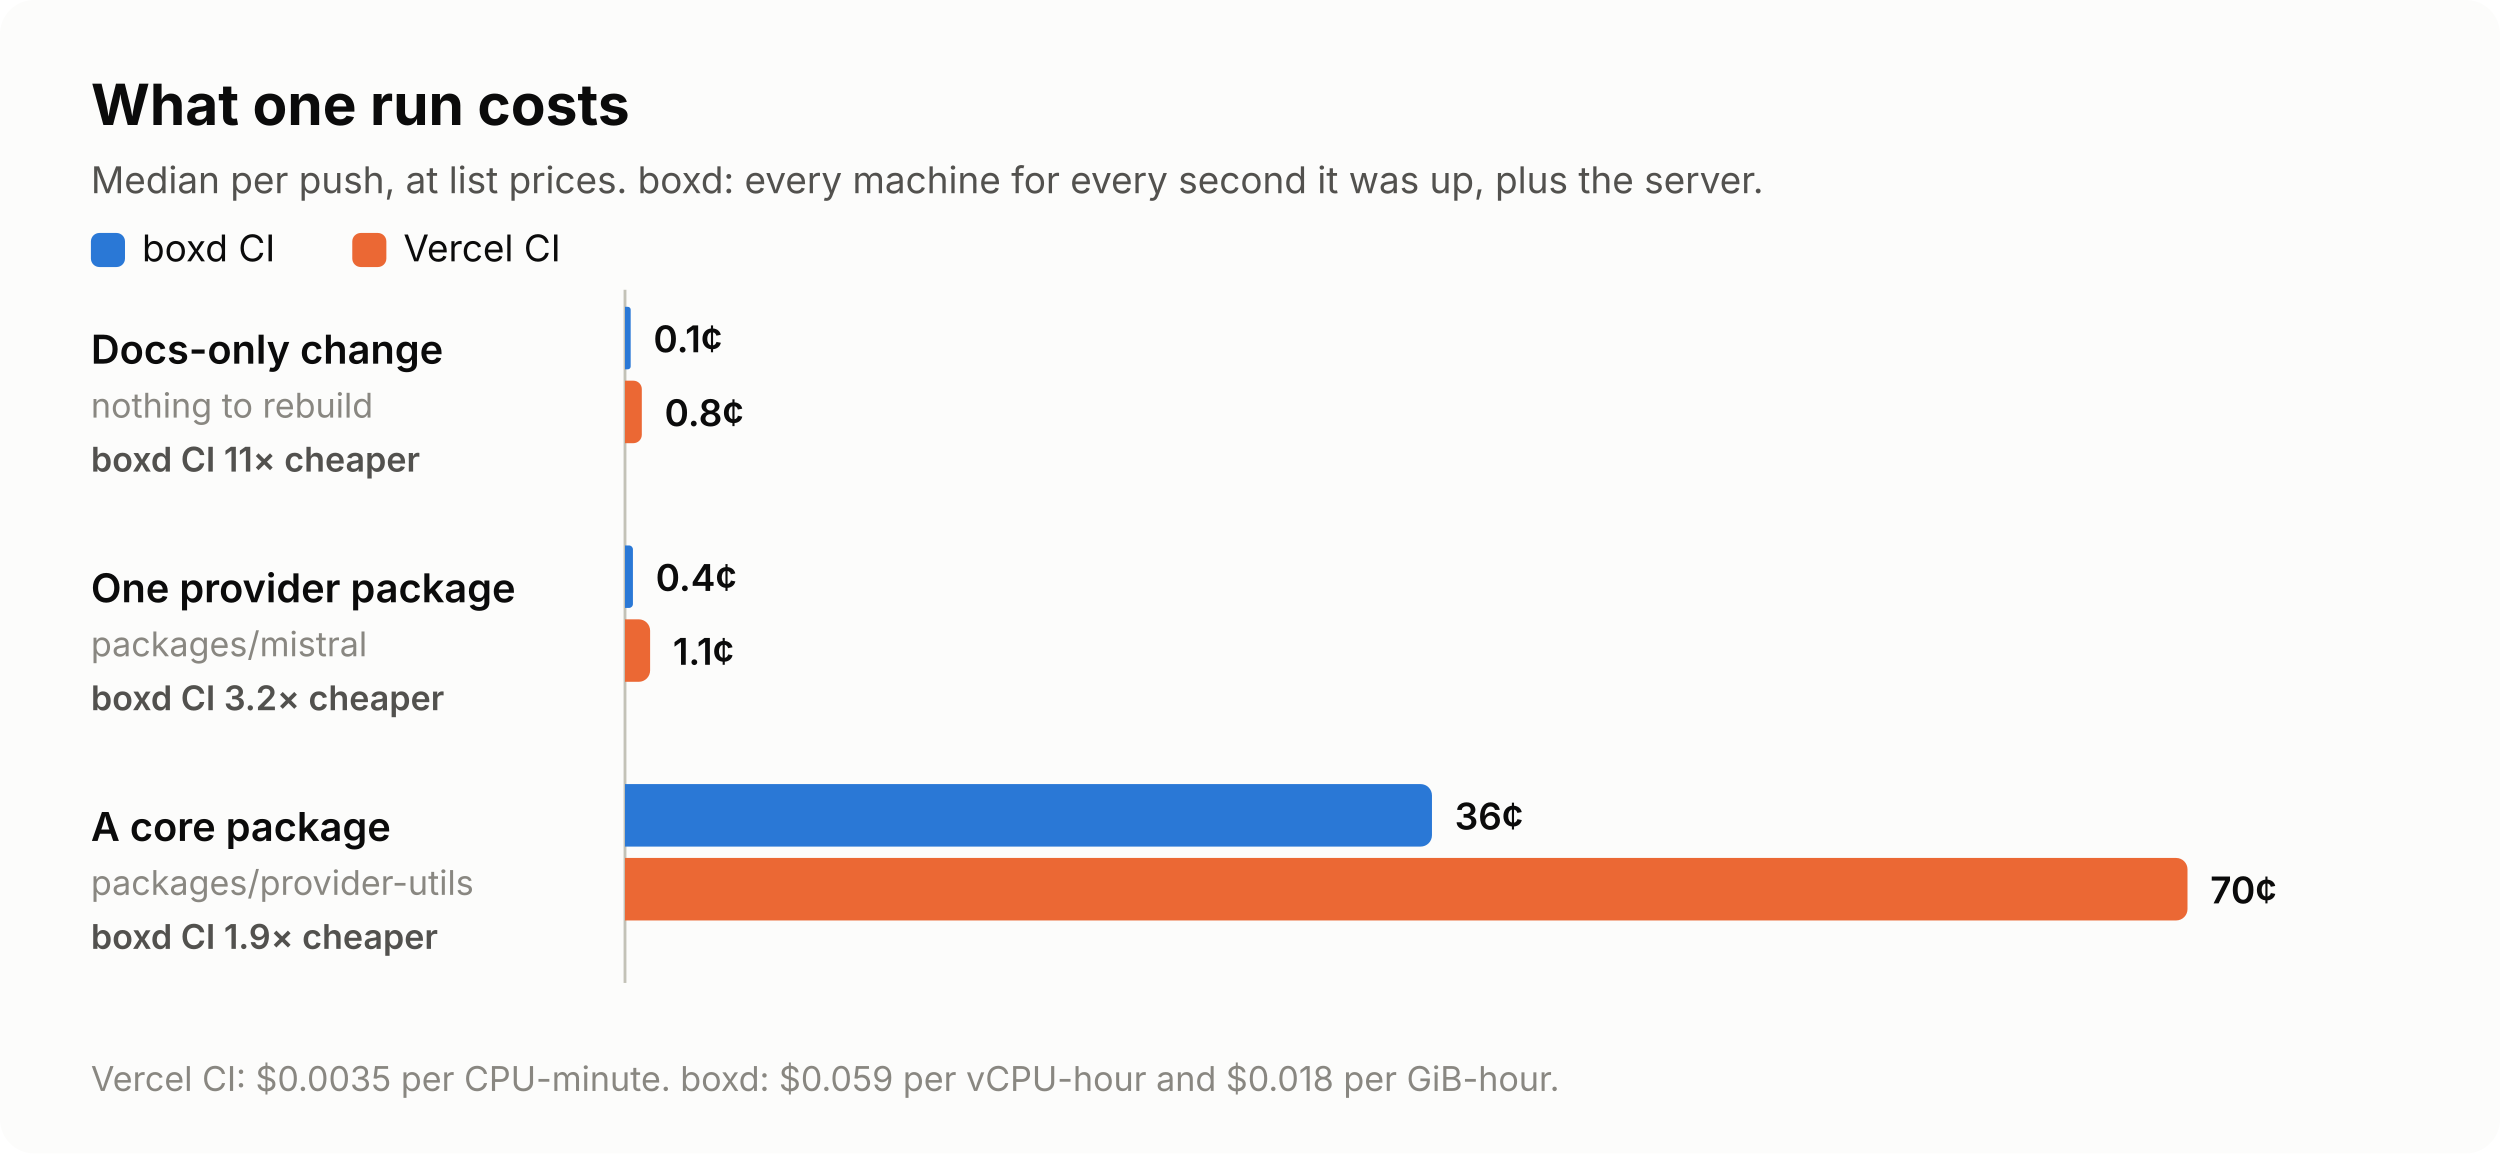
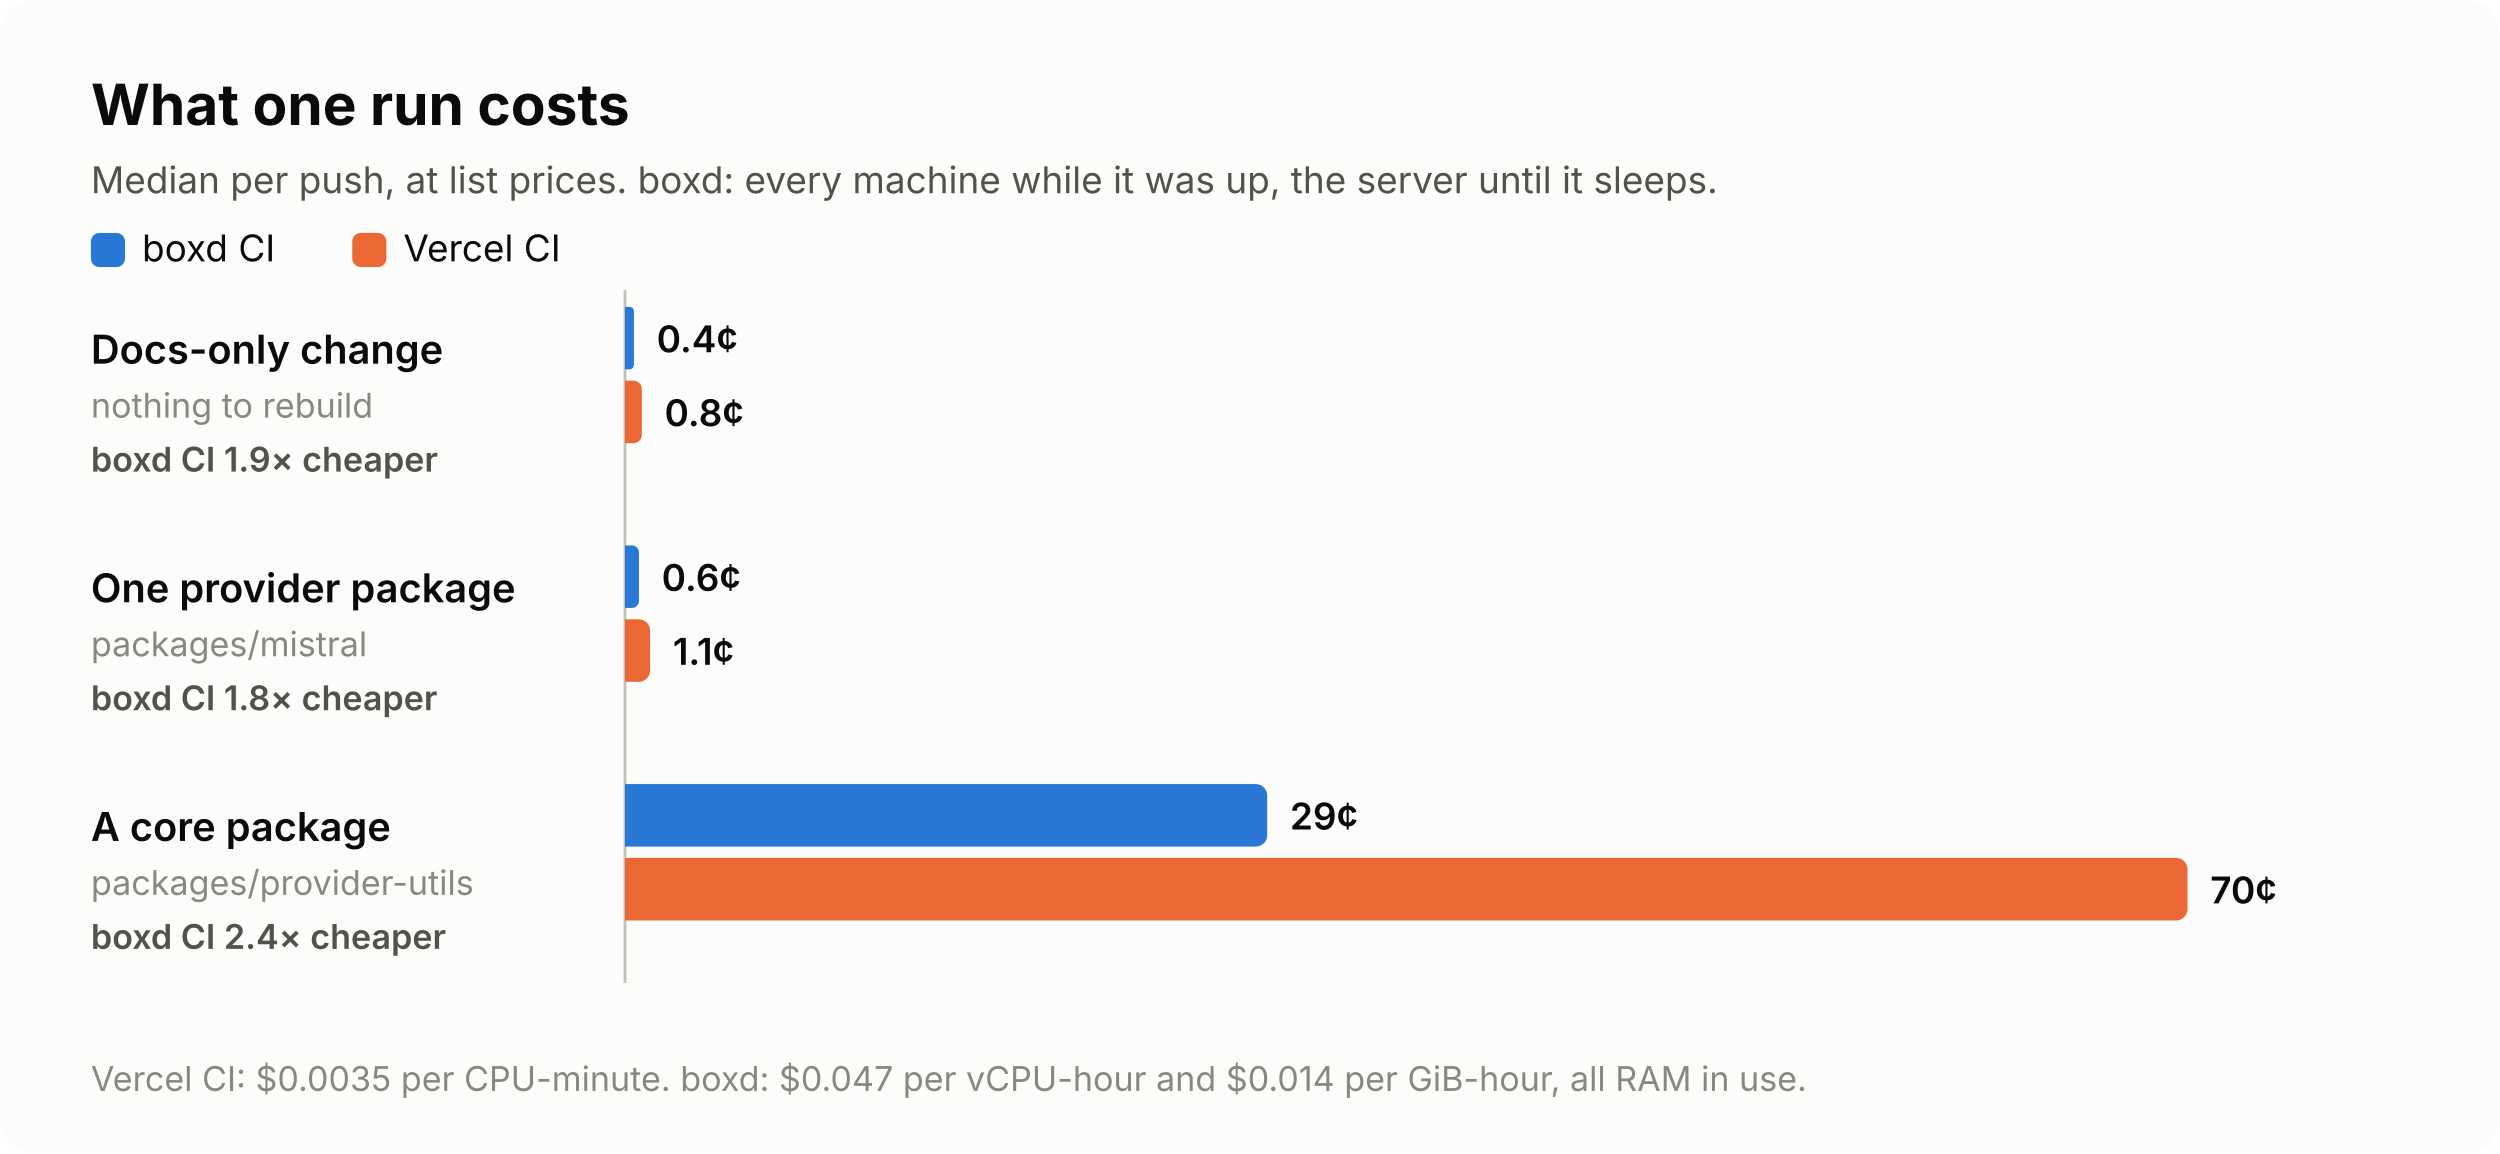
- <svg xmlns="http://www.w3.org/2000/svg" width="880" height="406" viewBox="0 0 880 406" font-family="system-ui, -apple-system, 'Segoe UI', sans-serif" role="img" aria-label="What one run costs. Median per push, at list prices. boxd: every machine for every second it was up, plus the server.">
+ <svg xmlns="http://www.w3.org/2000/svg" width="880" height="406" viewBox="0 0 880 406" font-family="system-ui, -apple-system, 'Segoe UI', sans-serif" role="img" aria-label="What one run costs. Median per push, at list prices. boxd: every machine while it was up, the server until it sleeps.">
  <rect width="880" height="406" rx="12" fill="#fcfcfb" />
  <text x="32" y="44" font-size="20" fill="#0b0b0b" font-weight="650">What one run costs</text>
-   <text x="32" y="68" font-size="13" fill="#52514e">Median per push, at list prices. boxd: every machine for every second it was up, plus the server.</text>
+   <text x="32" y="68" font-size="13" fill="#52514e">Median per push, at list prices. boxd: every machine while it was up, the server until it sleeps.</text>
  <rect x="32" y="82" width="12" height="12" rx="3" fill="#2a78d6" />
  <text x="50" y="92" font-size="13" fill="#0b0b0b">boxd CI</text>
  <rect x="124" y="82" width="12" height="12" rx="3" fill="#eb6834" />
  <text x="142" y="92" font-size="13" fill="#0b0b0b">Vercel CI</text>
  <line x1="220" y1="102" x2="220" y2="346" stroke="#c3c2b7" stroke-width="1" />
  <text x="32" y="128" font-size="14" fill="#0b0b0b" font-weight="600">Docs-only change</text>
  <text x="32" y="147" font-size="12" fill="#898781">nothing to rebuild</text>
-   <path d="M220,108 h1 a1,1 0 0 1 1,1 v20 a1,1 0 0 1 -1,1 h-1 z" fill="#2a78d6" />
-   <text x="230" y="124" font-size="13" fill="#0b0b0b" font-weight="600">0.1¢</text>
+   <path d="M220,108 h1.571 a1.571,1.571 0 0 1 1.571,1.571 v18.857 a1.571,1.571 0 0 1 -1.571,1.571 h-1.571 z" fill="#2a78d6" />
+   <text x="231.143" y="124" font-size="13" fill="#0b0b0b" font-weight="600">0.4¢</text>
  <path d="M220,134 h2.959 a2.959,2.959 0 0 1 2.959,2.959 v16.082 a2.959,2.959 0 0 1 -2.959,2.959 h-2.959 z" fill="#eb6834" />
  <text x="233.918" y="150" font-size="13" fill="#0b0b0b" font-weight="600">0.8¢</text>
-   <text x="32" y="166" font-size="12" fill="#52514e" font-weight="600">boxd CI 11× cheaper</text>
+   <text x="32" y="166" font-size="12" fill="#52514e" font-weight="600">boxd CI 1.9× cheaper</text>
  <text x="32" y="212" font-size="14" fill="#0b0b0b" font-weight="600">One provider package</text>
  <text x="32" y="231" font-size="12" fill="#898781">packages/mistral</text>
-   <path d="M220,192 h1.396 a1.396,1.396 0 0 1 1.396,1.396 v19.209 a1.396,1.396 0 0 1 -1.396,1.396 h-1.396 z" fill="#2a78d6" />
-   <text x="230.791" y="208" font-size="13" fill="#0b0b0b" font-weight="600">0.4¢</text>
+   <path d="M220,192 h2.452 a2.452,2.452 0 0 1 2.452,2.452 v17.096 a2.452,2.452 0 0 1 -2.452,2.452 h-2.452 z" fill="#2a78d6" />
+   <text x="232.904" y="208" font-size="13" fill="#0b0b0b" font-weight="600">0.6¢</text>
  <path d="M220,218 h4.838 a4,4 0 0 1 4,4 v14 a4,4 0 0 1 -4,4 h-4.838 z" fill="#eb6834" />
  <text x="236.838" y="234" font-size="13" fill="#0b0b0b" font-weight="600">1.1¢</text>
-   <text x="32" y="250" font-size="12" fill="#52514e" font-weight="600">boxd CI 3.2× cheaper</text>
+   <text x="32" y="250" font-size="12" fill="#52514e" font-weight="600">boxd CI 1.8× cheaper</text>
  <text x="32" y="296" font-size="14" fill="#0b0b0b" font-weight="600">A core package</text>
  <text x="32" y="315" font-size="12" fill="#898781">packages/provider-utils</text>
-   <path d="M220,276 h280.054 a4,4 0 0 1 4,4 v14 a4,4 0 0 1 -4,4 h-280.054 z" fill="#2a78d6" />
-   <text x="512.054" y="292" font-size="13" fill="#0b0b0b" font-weight="600">36¢</text>
+   <path d="M220,276 h222.049 a4,4 0 0 1 4,4 v14 a4,4 0 0 1 -4,4 h-222.049 z" fill="#2a78d6" />
+   <text x="454.049" y="292" font-size="13" fill="#0b0b0b" font-weight="600">29¢</text>
  <path d="M220,302 h546 a4,4 0 0 1 4,4 v14 a4,4 0 0 1 -4,4 h-546 z" fill="#eb6834" />
  <text x="778" y="318" font-size="13" fill="#0b0b0b" font-weight="600">70¢</text>
-   <text x="32" y="334" font-size="12" fill="#52514e" font-weight="600">boxd CI 1.9× cheaper</text>
-   <text x="32" y="384" font-size="12" fill="#898781">Vercel CI: $0.0035 per CPU-minute. boxd: $0.059 per vCPU-hour and $0.018 per GiB-hour.</text>
+   <text x="32" y="334" font-size="12" fill="#52514e" font-weight="600">boxd CI 2.4× cheaper</text>
+   <text x="32" y="384" font-size="12" fill="#898781">Vercel CI: $0.0035 per CPU-minute. boxd: $0.047 per vCPU-hour and $0.014 per GiB-hour, all RAM in use.</text>
</svg>
